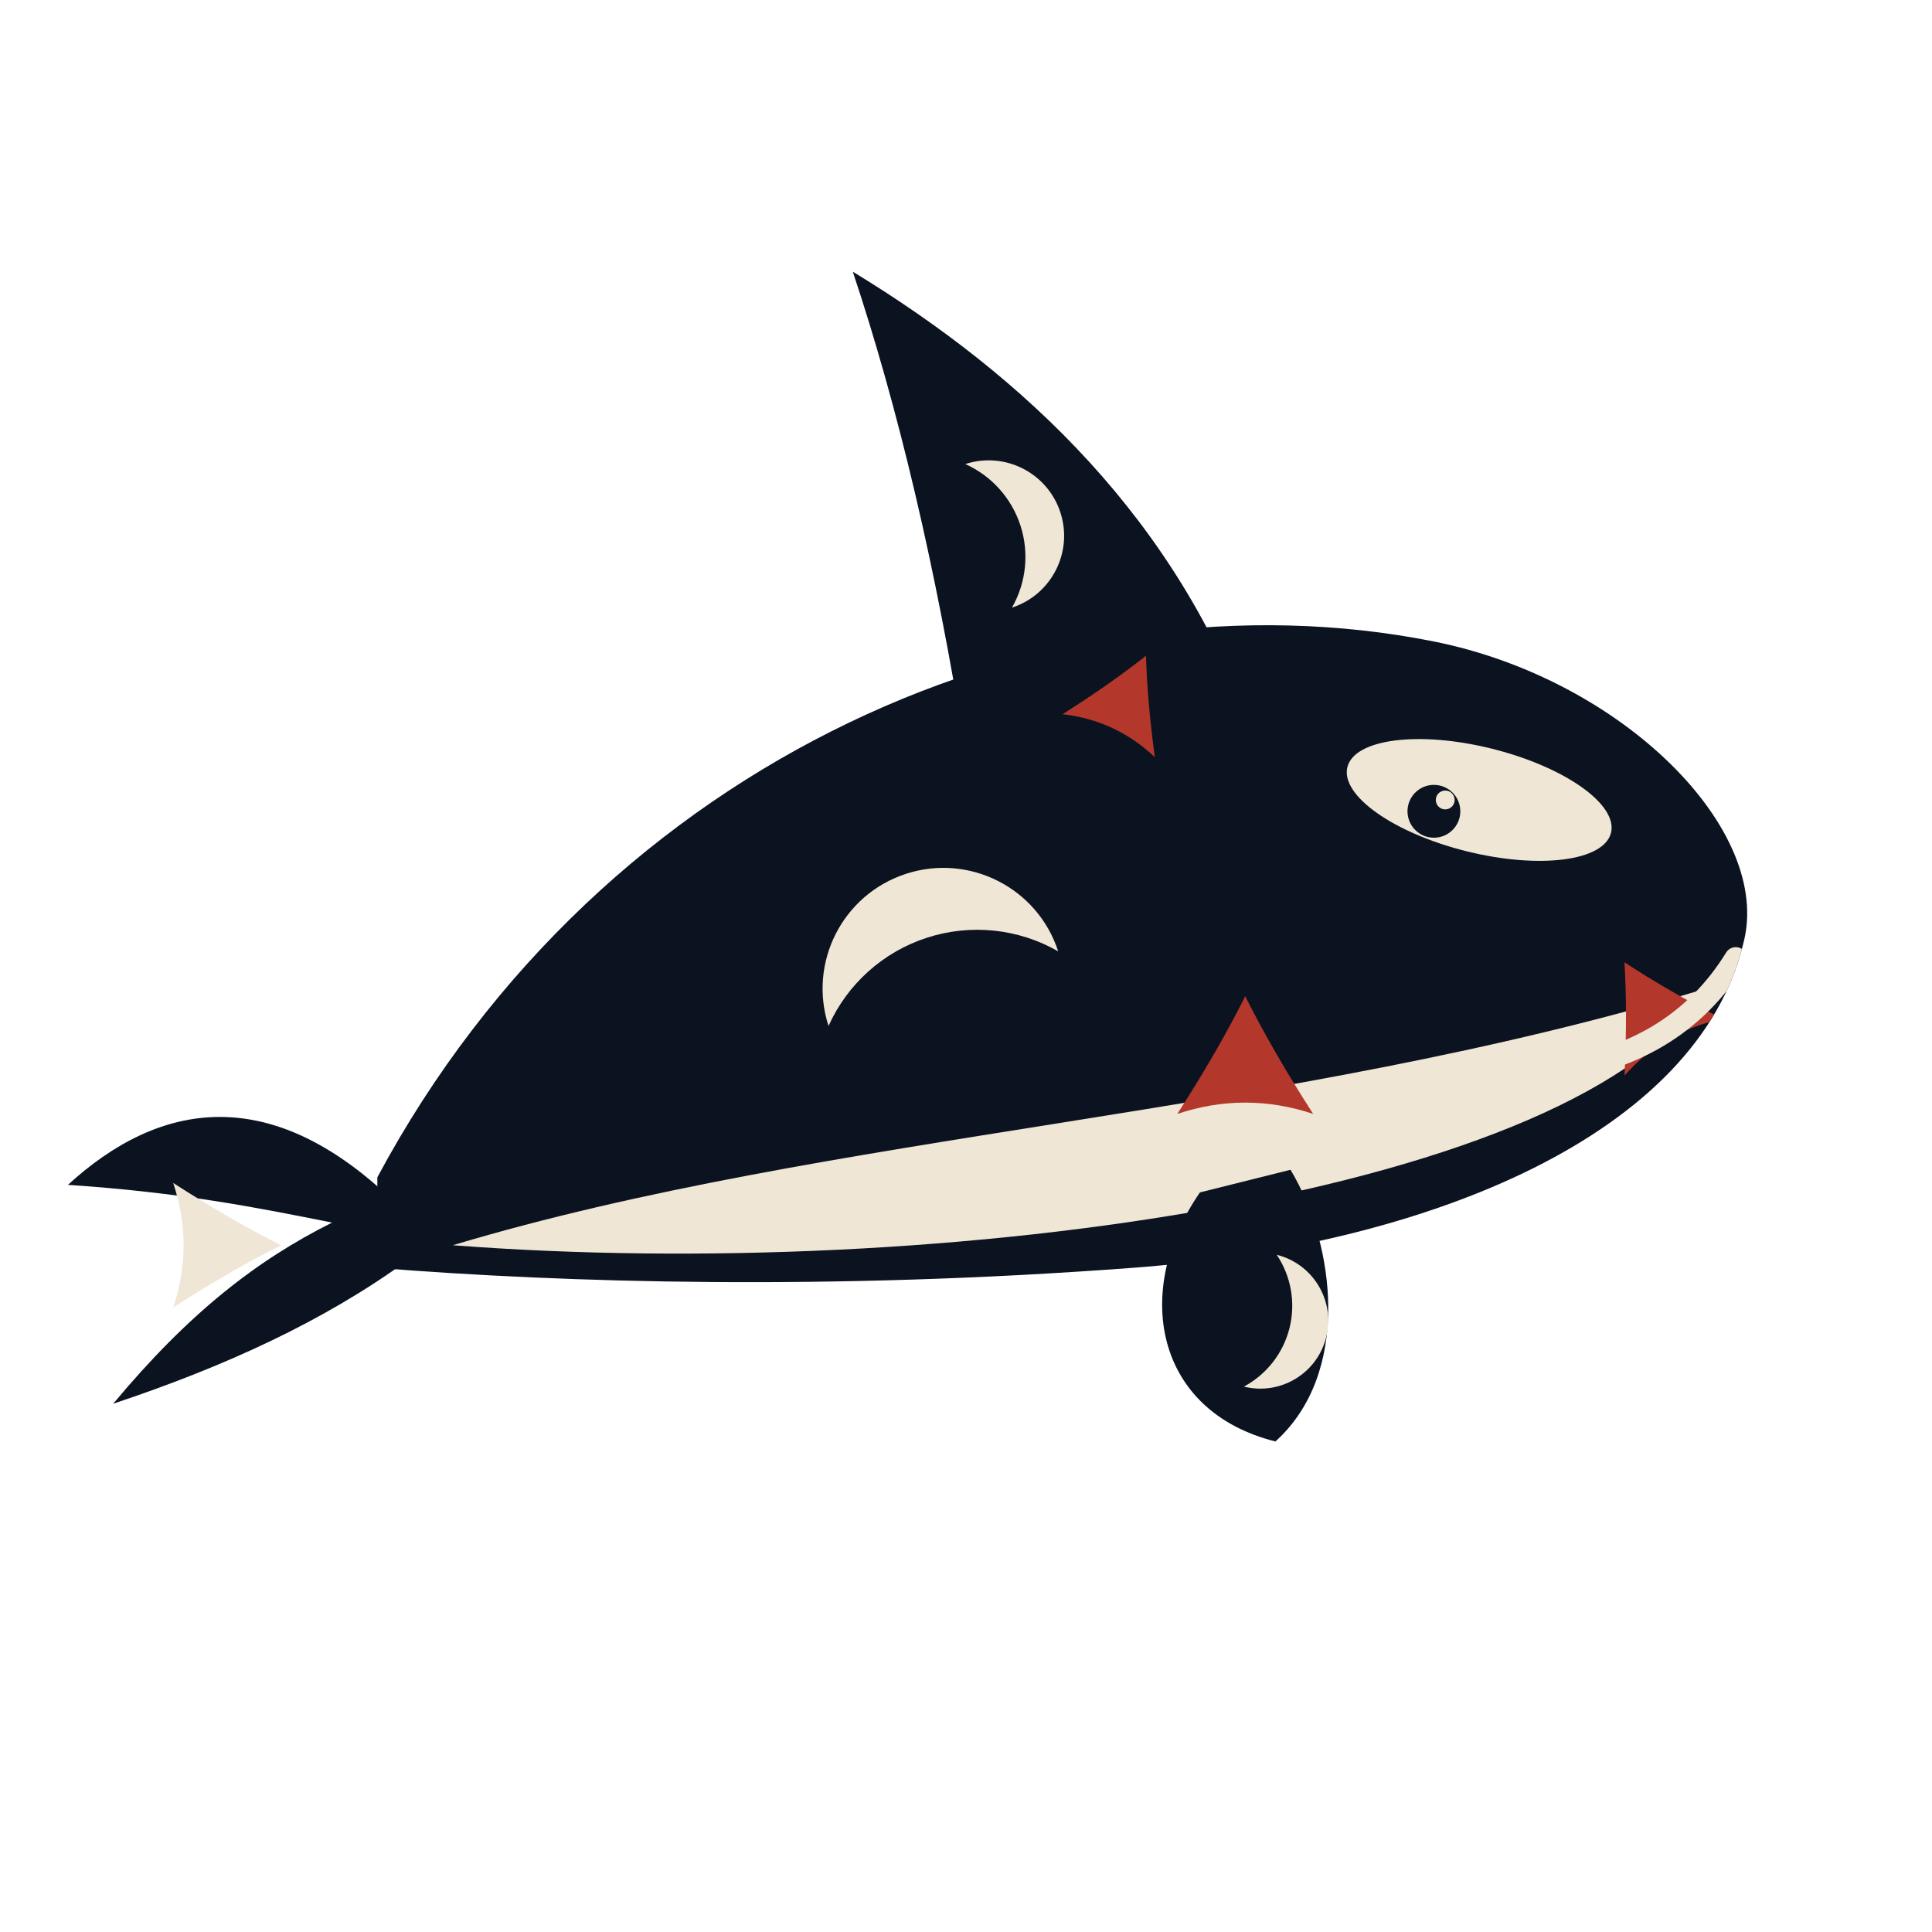
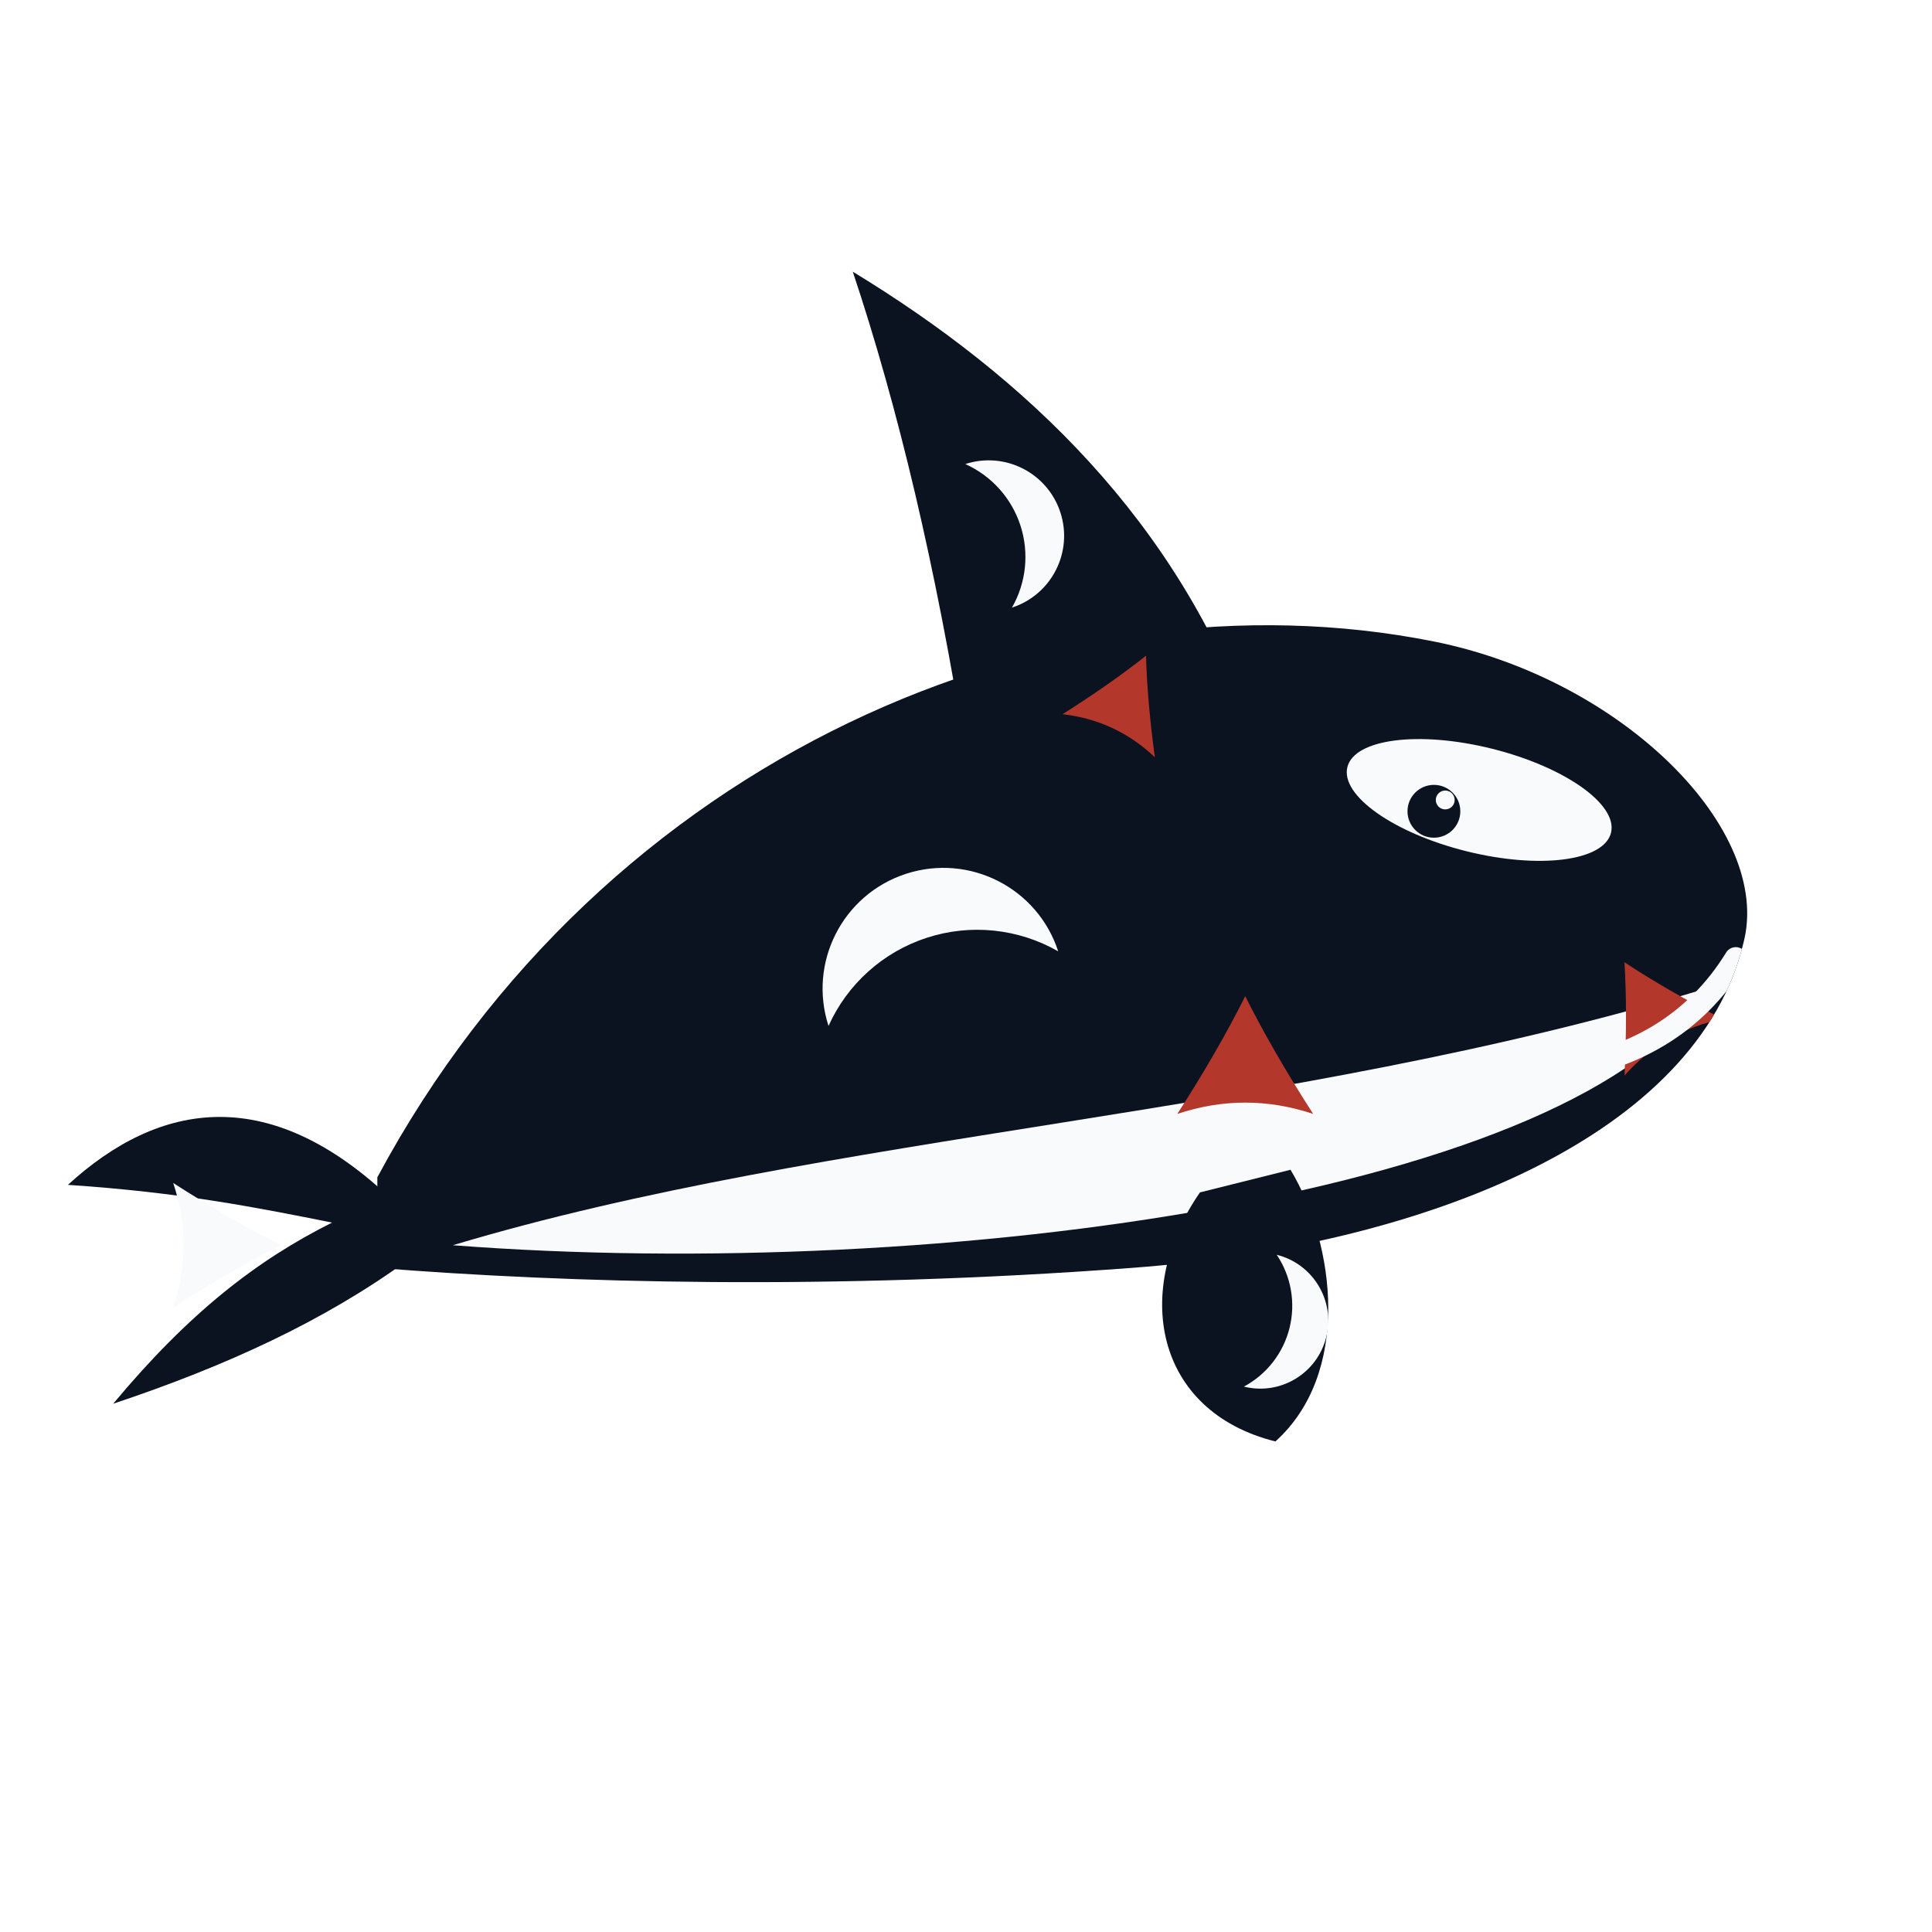
<svg xmlns="http://www.w3.org/2000/svg" viewBox="0 0 512 512" width="512" height="512" role="img" aria-label="Waku, an orca drawn in a Coast Salish–inspired formline style">
  <defs>
    <clipPath id="body">
      <use href="#orca-body" />
    </clipPath>
    <clipPath id="badge">
      <circle cx="256" cy="256" r="248" />
    </clipPath>
    <path id="crescent" d="M-40 0 A40 40 0 0 1 40 0 A54 54 0 0 0 -40 0 Z" />
    <path id="trigon" d="M-30 -22 Q0 -12 30 -22 Q12 6 0 30 Q-12 6 -30 -22 Z" />
  </defs>
  <path d="M106 320 C72 286 42 292 18 314 C48 316 68 320 88 324 C68 334 50 348 30 372 C60 362 86 350 108 334 Z" fill="#0b1220" />
-   <use href="#trigon" transform="translate(58 330) rotate(-90) scale(.55)" fill="#efe6d6" />
+   <use href="#trigon" transform="translate(58 330) rotate(-90) scale(.55)" fill="#f8fafc" />
  <path id="orca-body" d="M100 312 C160 200 280 150 380 170 C430 180 470 220 462 250 C450 300 380 330 300 336 C220 342 150 340 100 336 Z" fill="#0b1220" />
  <g clip-path="url(#body)">
-     <path d="M120 330 C220 300 340 296 452 262 C420 316 250 340 120 330 Z" fill="#efe6d6" />
-     <use href="#crescent" transform="translate(250 262) rotate(-18) scale(.8)" fill="#efe6d6" />
+     <path d="M120 330 C220 300 340 296 452 262 C420 316 250 340 120 330 Z" fill="#f8fafc" />
+     <use href="#crescent" transform="translate(250 262) rotate(-18) scale(.8)" fill="#f8fafc" />
    <use href="#trigon" transform="translate(330 282) rotate(180) scale(.6)" fill="#b3372b" />
-     <ellipse cx="392" cy="212" rx="36" ry="14" transform="rotate(14 392 212)" fill="#efe6d6" />
+     <ellipse cx="392" cy="212" rx="36" ry="14" transform="rotate(14 392 212)" fill="#f8fafc" />
    <circle cx="380" cy="215" r="7" fill="#0b1220" />
-     <circle cx="383" cy="212" r="2.5" fill="#efe6d6" />
+     <circle cx="383" cy="212" r="2.5" fill="#f8fafc" />
    <use href="#trigon" transform="translate(438 268) rotate(150) scale(.5)" fill="#b3372b" />
-     <path d="M410 284 Q444 280 460 254" fill="none" stroke="#efe6d6" stroke-width="6" stroke-linecap="round" />
+     <path d="M410 284 Q444 280 460 254" fill="none" stroke="#f8fafc" stroke-width="6" stroke-linecap="round" />
  </g>
  <path d="M256 200 C248 150 238 108 226 72 C272 100 312 138 332 194 Z" fill="#0b1220" />
-   <use href="#crescent" transform="translate(262 142) rotate(72) scale(.5)" fill="#efe6d6" />
+   <use href="#crescent" transform="translate(262 142) rotate(72) scale(.5)" fill="#f8fafc" />
  <use href="#trigon" transform="translate(298 186) rotate(205) scale(.45)" fill="#b3372b" />
  <path d="M318 316 C300 342 306 374 338 382 C358 364 354 330 342 310 Z" fill="#0b1220" />
-   <use href="#crescent" transform="translate(334 350) rotate(104) scale(.45)" fill="#efe6d6" />
+   <use href="#crescent" transform="translate(334 350) rotate(104) scale(.45)" fill="#f8fafc" />
</svg>
